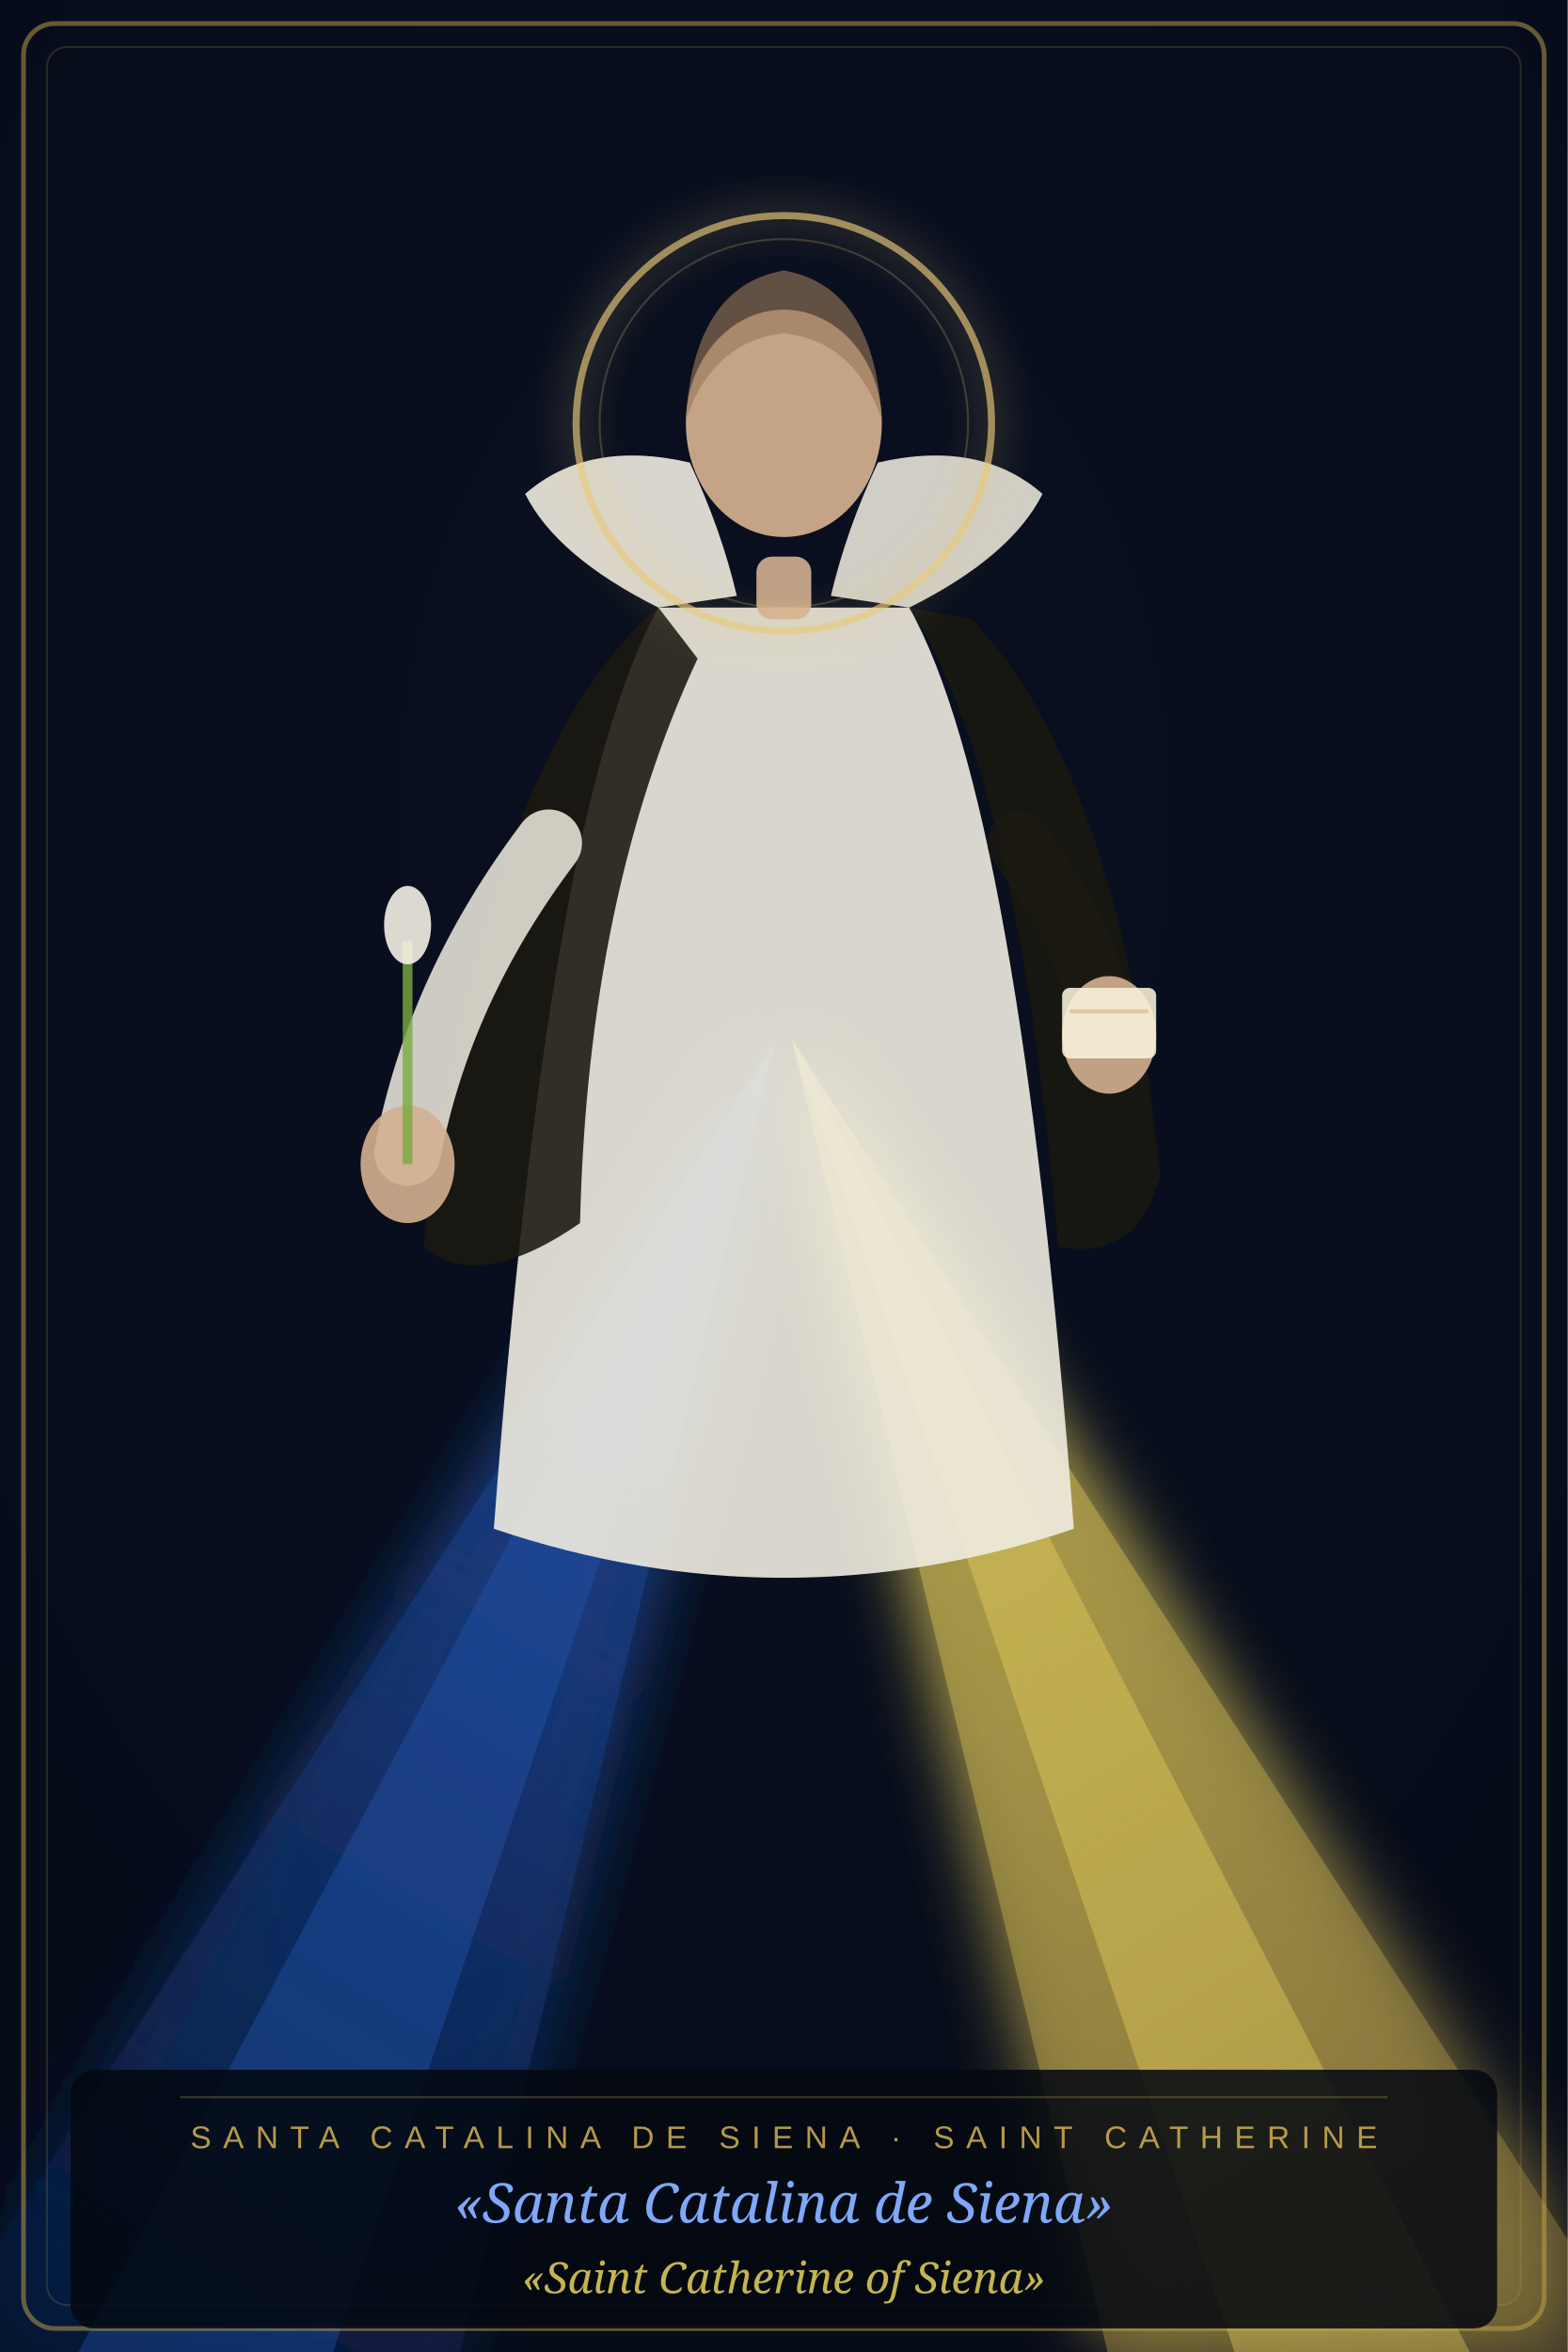
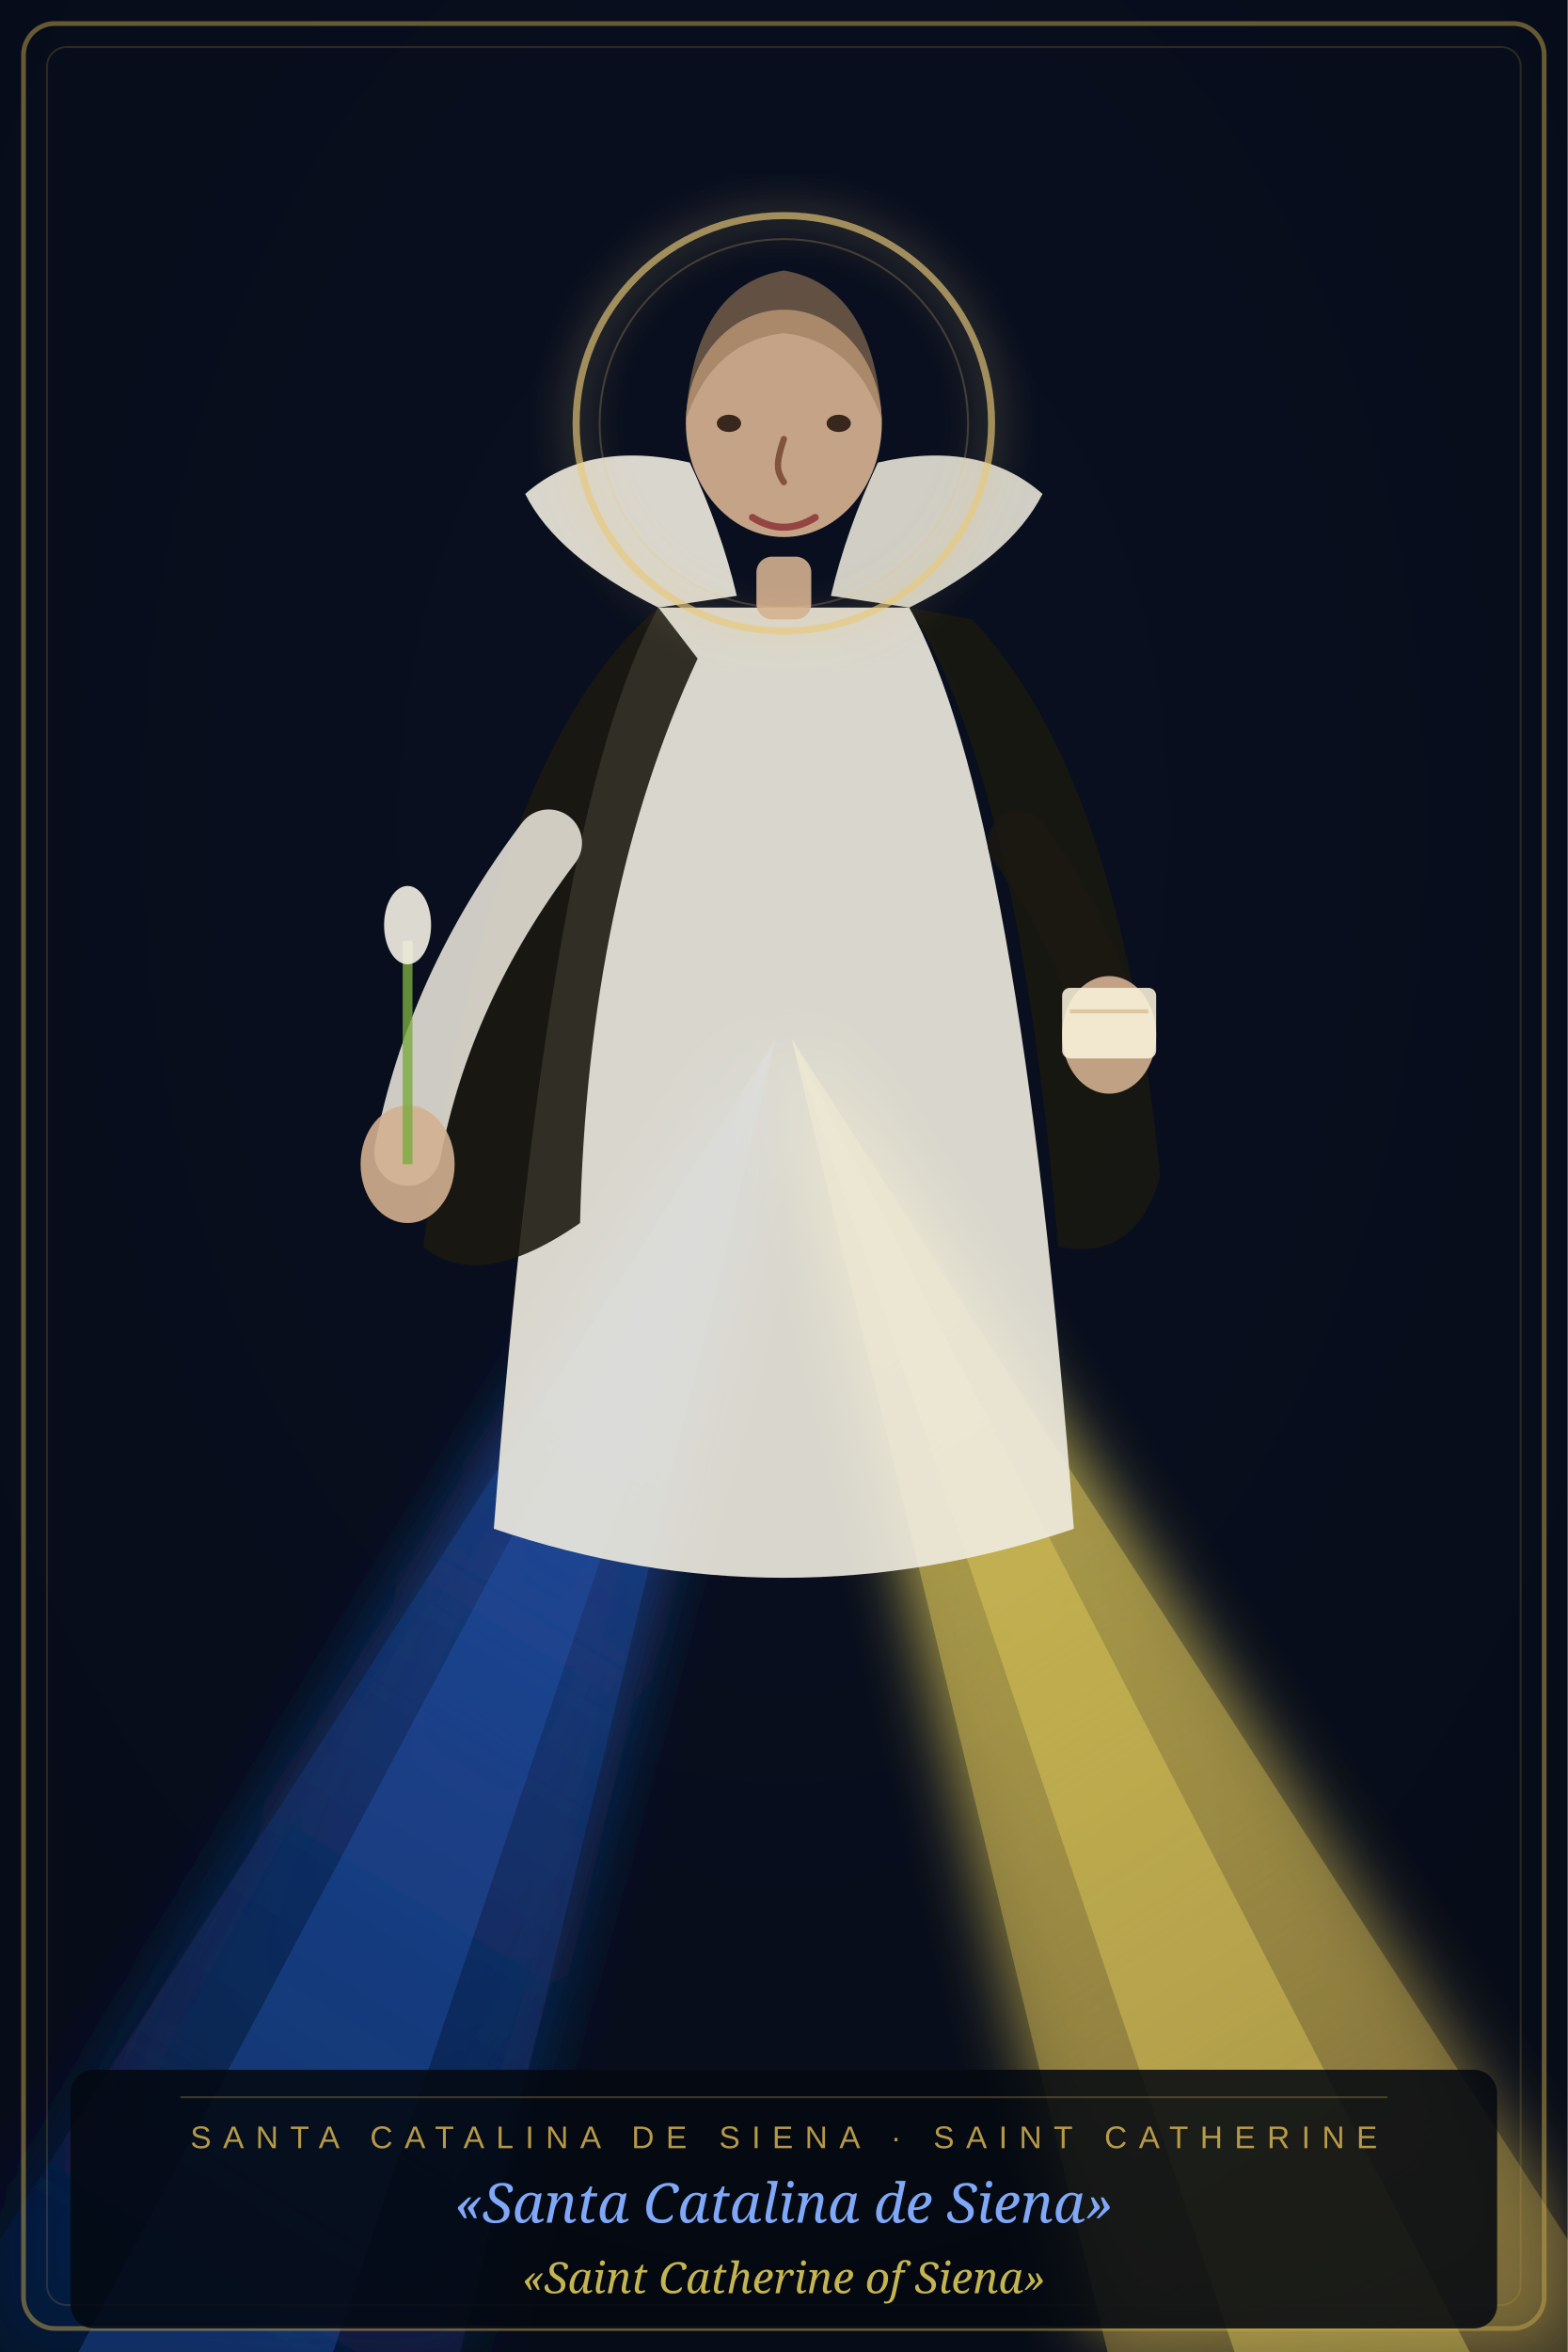
<svg xmlns="http://www.w3.org/2000/svg" viewBox="0 0 400 600">
  <defs>
    <radialGradient id="sca-bg" cx="50%" cy="35%" r="65%">
      <stop offset="0%" stop-color="#080c18" />
      <stop offset="100%" stop-color="#040810" />
    </radialGradient>
    <linearGradient id="sca-r1" x1="50%" y1="0%" x2="10%" y2="100%">
      <stop offset="0%" stop-color="#2858b8" stop-opacity="1" />
      <stop offset="100%" stop-color="#0c2050" stop-opacity="0.4" />
    </linearGradient>
    <linearGradient id="sca-r2" x1="50%" y1="0%" x2="90%" y2="100%">
      <stop offset="0%" stop-color="#f5e060" stop-opacity="1" />
      <stop offset="100%" stop-color="#c9a84c" stop-opacity="0.4" />
    </linearGradient>
    <filter id="sca-gl">
      <feGaussianBlur stdDeviation="9" result="b" />
      <feMerge>
        <feMergeNode in="b" />
        <feMergeNode in="b" />
        <feMergeNode in="SourceGraphic" />
      </feMerge>
    </filter>
    <filter id="sca-g2">
      <feGaussianBlur stdDeviation="5" result="b" />
      <feMerge>
        <feMergeNode in="b" />
        <feMergeNode in="SourceGraphic" />
      </feMerge>
    </filter>
  </defs>
  <rect width="400" height="600" fill="url(#sca-bg)" />
  <rect width="400" height="600" fill="#1a2860" opacity="0.12" />
  <polygon points="198,265 -25,610 115,610" fill="url(#sca-r1)" filter="url(#sca-gl)" opacity="0.72" />
  <polygon points="198,265 20,600  85,600" fill="#2858b8" opacity="0.36" />
  <polygon points="202,265 425,610 285,610" fill="url(#sca-r2)" filter="url(#sca-gl)" opacity="0.70" />
  <polygon points="202,265 375,600 315,600" fill="#f5e060" opacity="0.34" />
  <path d="M168,155 Q140,205 126,390 Q200,415 274,390 Q260,205 232,155 Z" fill="#f0ece0" opacity="0.90" />
  <path d="M168,155 Q124,192 108,318 Q122,330 148,312 Q150,228 178,168 Z" fill="#1a1810" opacity="0.88" />
  <path d="M232,155 Q260,198 270,318 Q290,322 296,300 Q286,198 248,158 Z" fill="#1a1810" opacity="0.82" />
  <path d="M140,215 Q112,252 104,294" stroke="#f0ece0" stroke-width="17" fill="none" stroke-linecap="round" opacity="0.85" />
  <path d="M260,215 Q278,240 282,262" stroke="#1a1810" stroke-width="16" fill="none" stroke-linecap="round" opacity="0.80" />
  <ellipse cx="104" cy="297" rx="12" ry="15" fill="#d4b090" opacity="0.9" />
  <ellipse cx="283" cy="264" rx="12" ry="15" fill="#d4b090" opacity="0.9" />
  <line x1="104" y1="297" x2="104" y2="240" stroke="#7aaa40" stroke-width="2.5" opacity="0.8" />
  <ellipse cx="104" cy="236" rx="6" ry="10" fill="#f8f4e8" opacity="0.88" />
  <rect x="271" y="252" width="24" height="18" rx="2" fill="#f8f0d8" opacity="0.88" />
  <path d="M273,258 L293,258" stroke="#c8a870" stroke-width="1" opacity="0.5" />
  <path d="M168,155 Q142,142 134,126 Q150,112 176,118 Q184,135 188,152 Z" fill="#f0ece0" opacity="0.90" />
  <path d="M232,155 Q258,142 266,126 Q250,112 224,118 Q216,135 212,152 Z" fill="#f0ece0" opacity="0.86" />
  <rect x="193" y="142" width="14" height="16" rx="4" fill="#d4b090" opacity="0.9" />
  <ellipse cx="200" cy="108" rx="25" ry="29" fill="#d4b090" opacity="0.92" />
  <path d="M175,107 Q177,73 200,69 Q223,73 225,107 Q218,87 200,85 Q182,87 175,107 Z" fill="#9a7858" opacity="0.62" />
  <circle cx="200" cy="108" r="53" fill="none" stroke="#e8c97a" stroke-width="1.8" stroke-opacity="0.65" filter="url(#sca-g2)" />
  <circle cx="200" cy="108" r="47" fill="none" stroke="#e8c97a" stroke-width="0.5" stroke-opacity="0.22" />
  <rect x="6" y="6" width="388" height="588" rx="8" fill="none" stroke="#c9a84c" stroke-width="1.2" stroke-opacity="0.5" />
  <rect x="12" y="12" width="376" height="576" rx="5" fill="none" stroke="#c9a84c" stroke-width="0.5" stroke-opacity="0.18" />
  <rect x="18" y="528" width="364" height="66" rx="6" fill="#040810" opacity="0.86" />
  <line x1="46" y1="535" x2="354" y2="535" stroke="#c9a84c" stroke-width="0.5" stroke-opacity="0.28" />
  <text x="200" y="548" text-anchor="middle" font-family="Arial,sans-serif" font-size="8" fill="#c9a84c" letter-spacing="3" opacity="0.9">SANTA CATALINA DE SIENA  ·  SAINT CATHERINE</text>
  <text x="200" y="567" text-anchor="middle" font-family="Georgia,serif" font-size="14" fill="#80a8f8" font-style="italic">«Santa Catalina de Siena»</text>
  <text x="200" y="585" text-anchor="middle" font-family="Georgia,serif" font-size="11" fill="#f5e060" font-style="italic" opacity="0.8">«Saint Catherine of Siena»</text>
+   <g id="tup-face-features" opacity="0.9">
+     <ellipse id="tup-eye-left" cx="186" cy="108" rx="3.1" ry="2.2" fill="#2a1a12" />
+     <ellipse id="tup-eye-right" cx="214" cy="108" rx="3.1" ry="2.2" fill="#2a1a12" />
+     <path id="tup-nose" d="M200 112 C198 118, 198 120, 200 123" stroke="#7b4a35" stroke-width="1.6" fill="none" stroke-linecap="round" />
+     <path id="tup-mouth" d="M192 132 Q200 137 208 132" stroke="#8f3a3a" stroke-width="1.8" fill="none" stroke-linecap="round" />
+   </g>
</svg>
